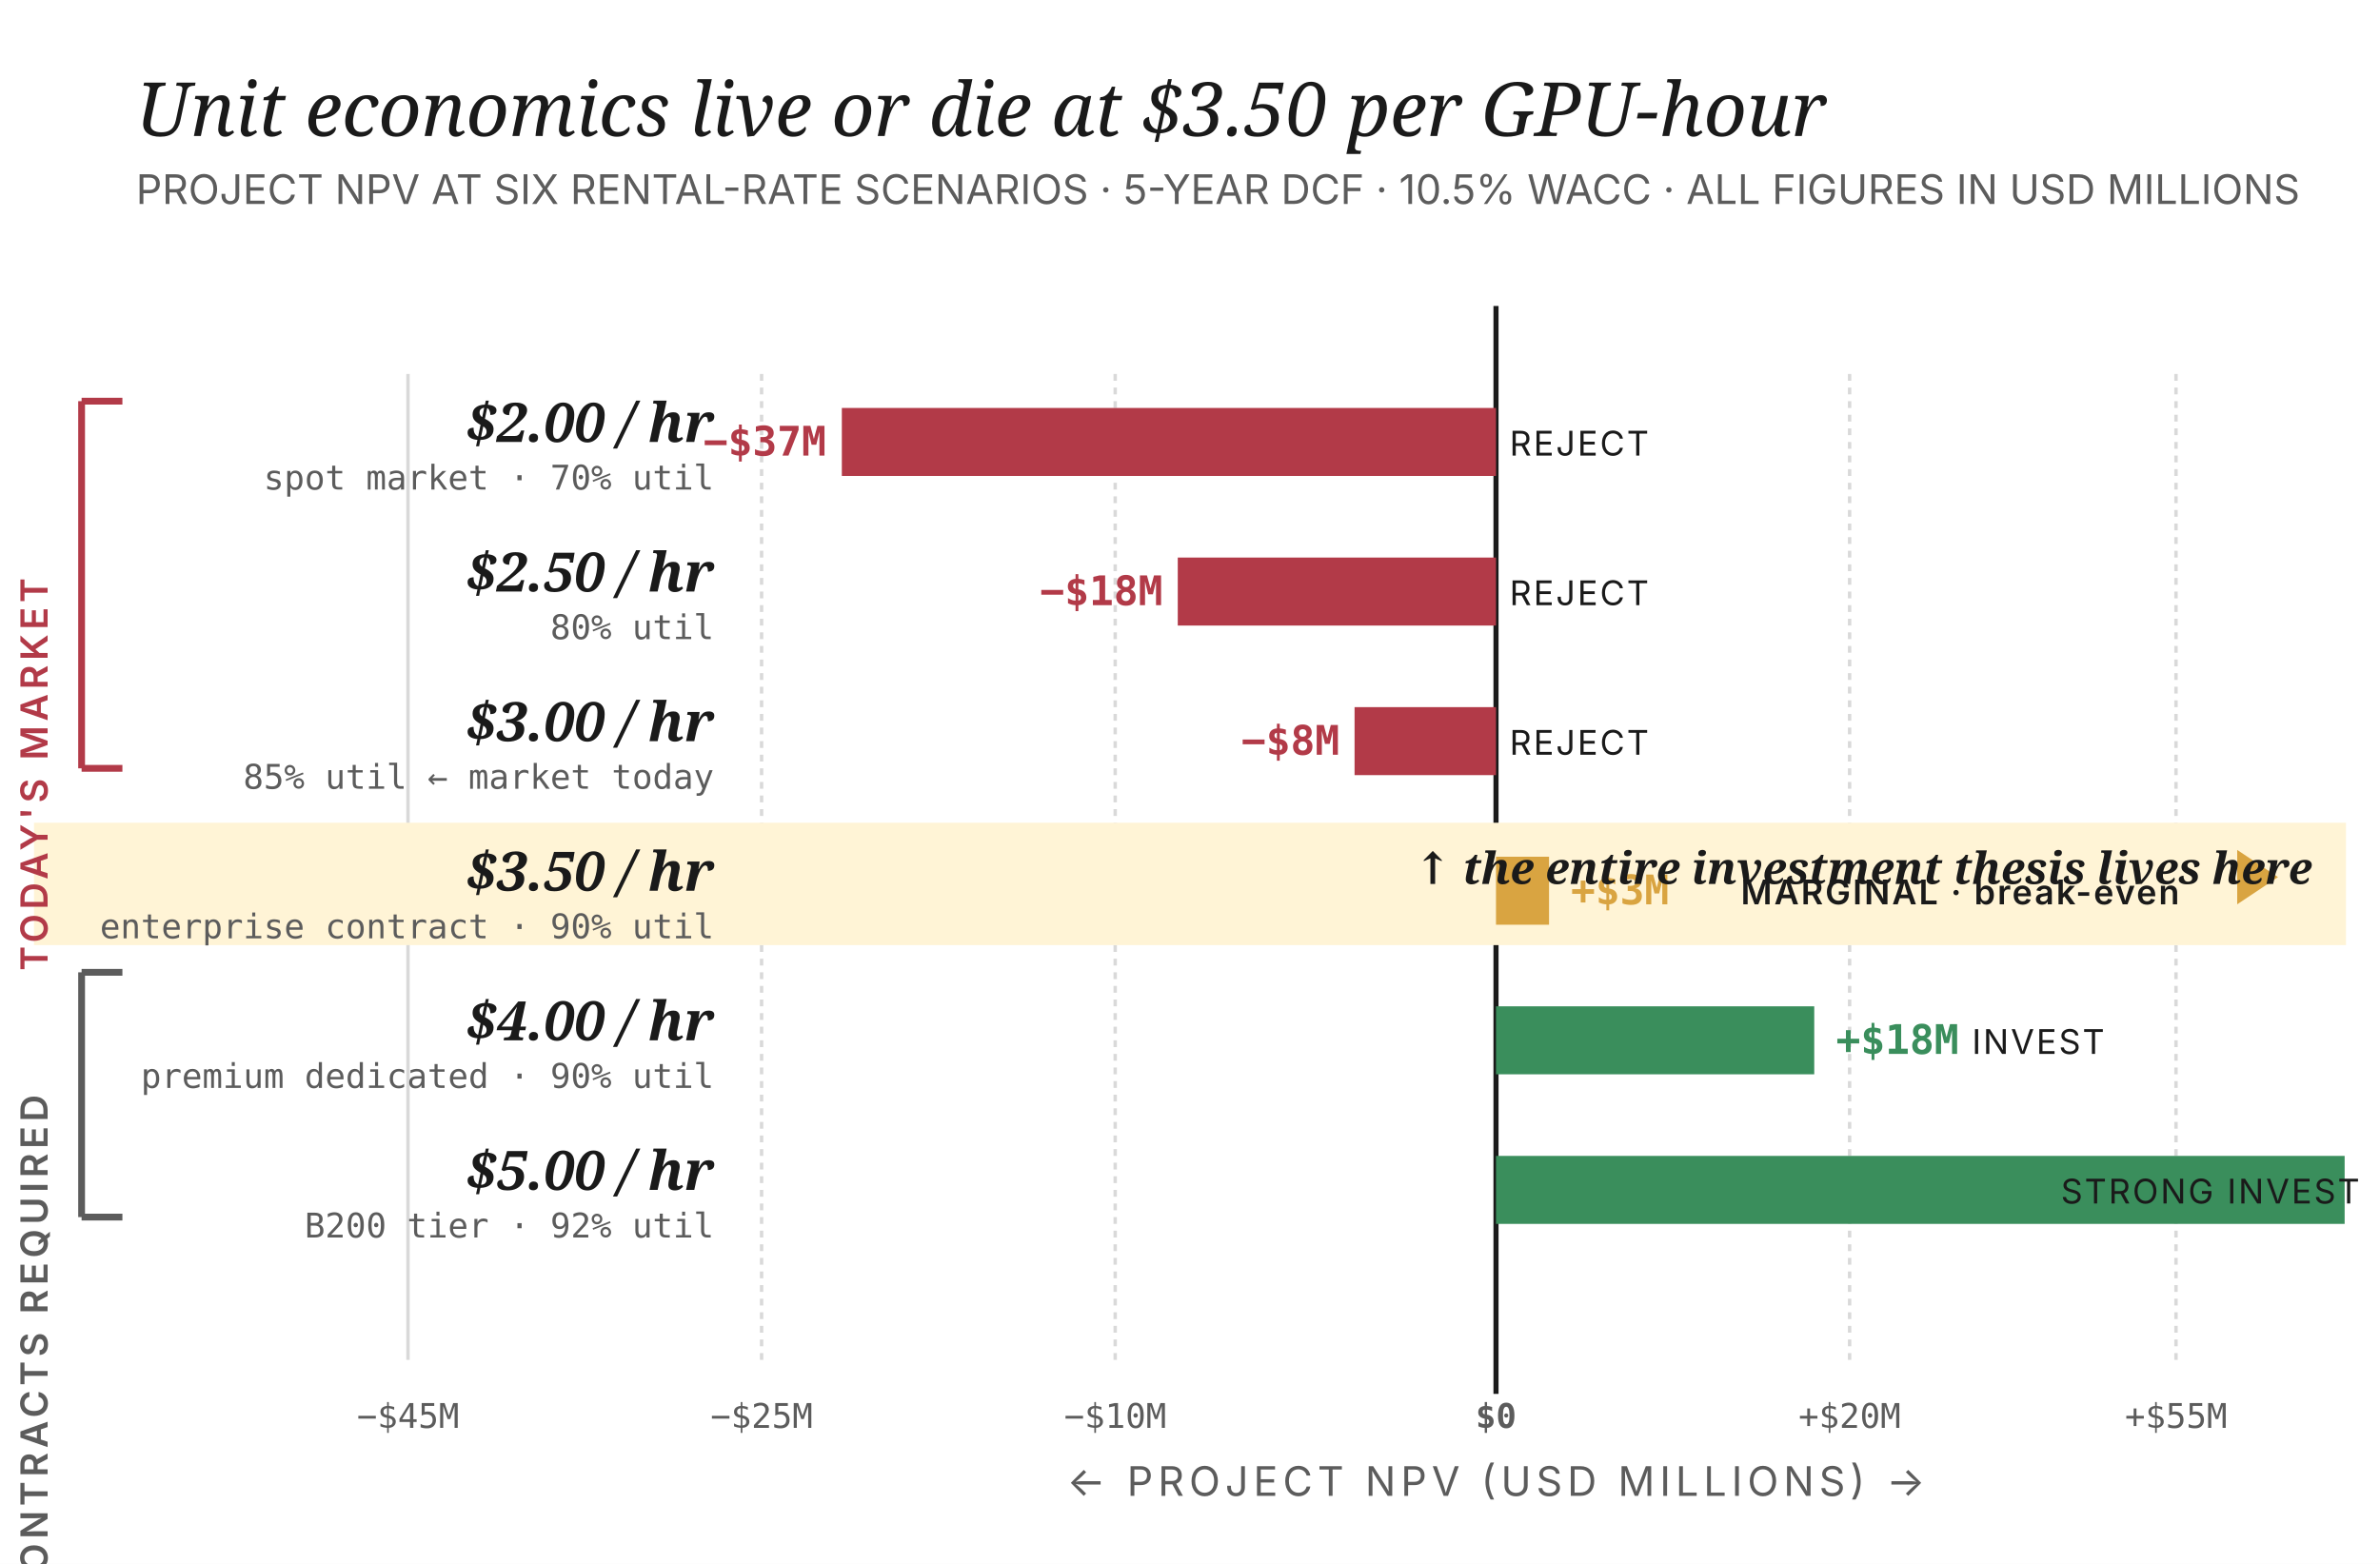
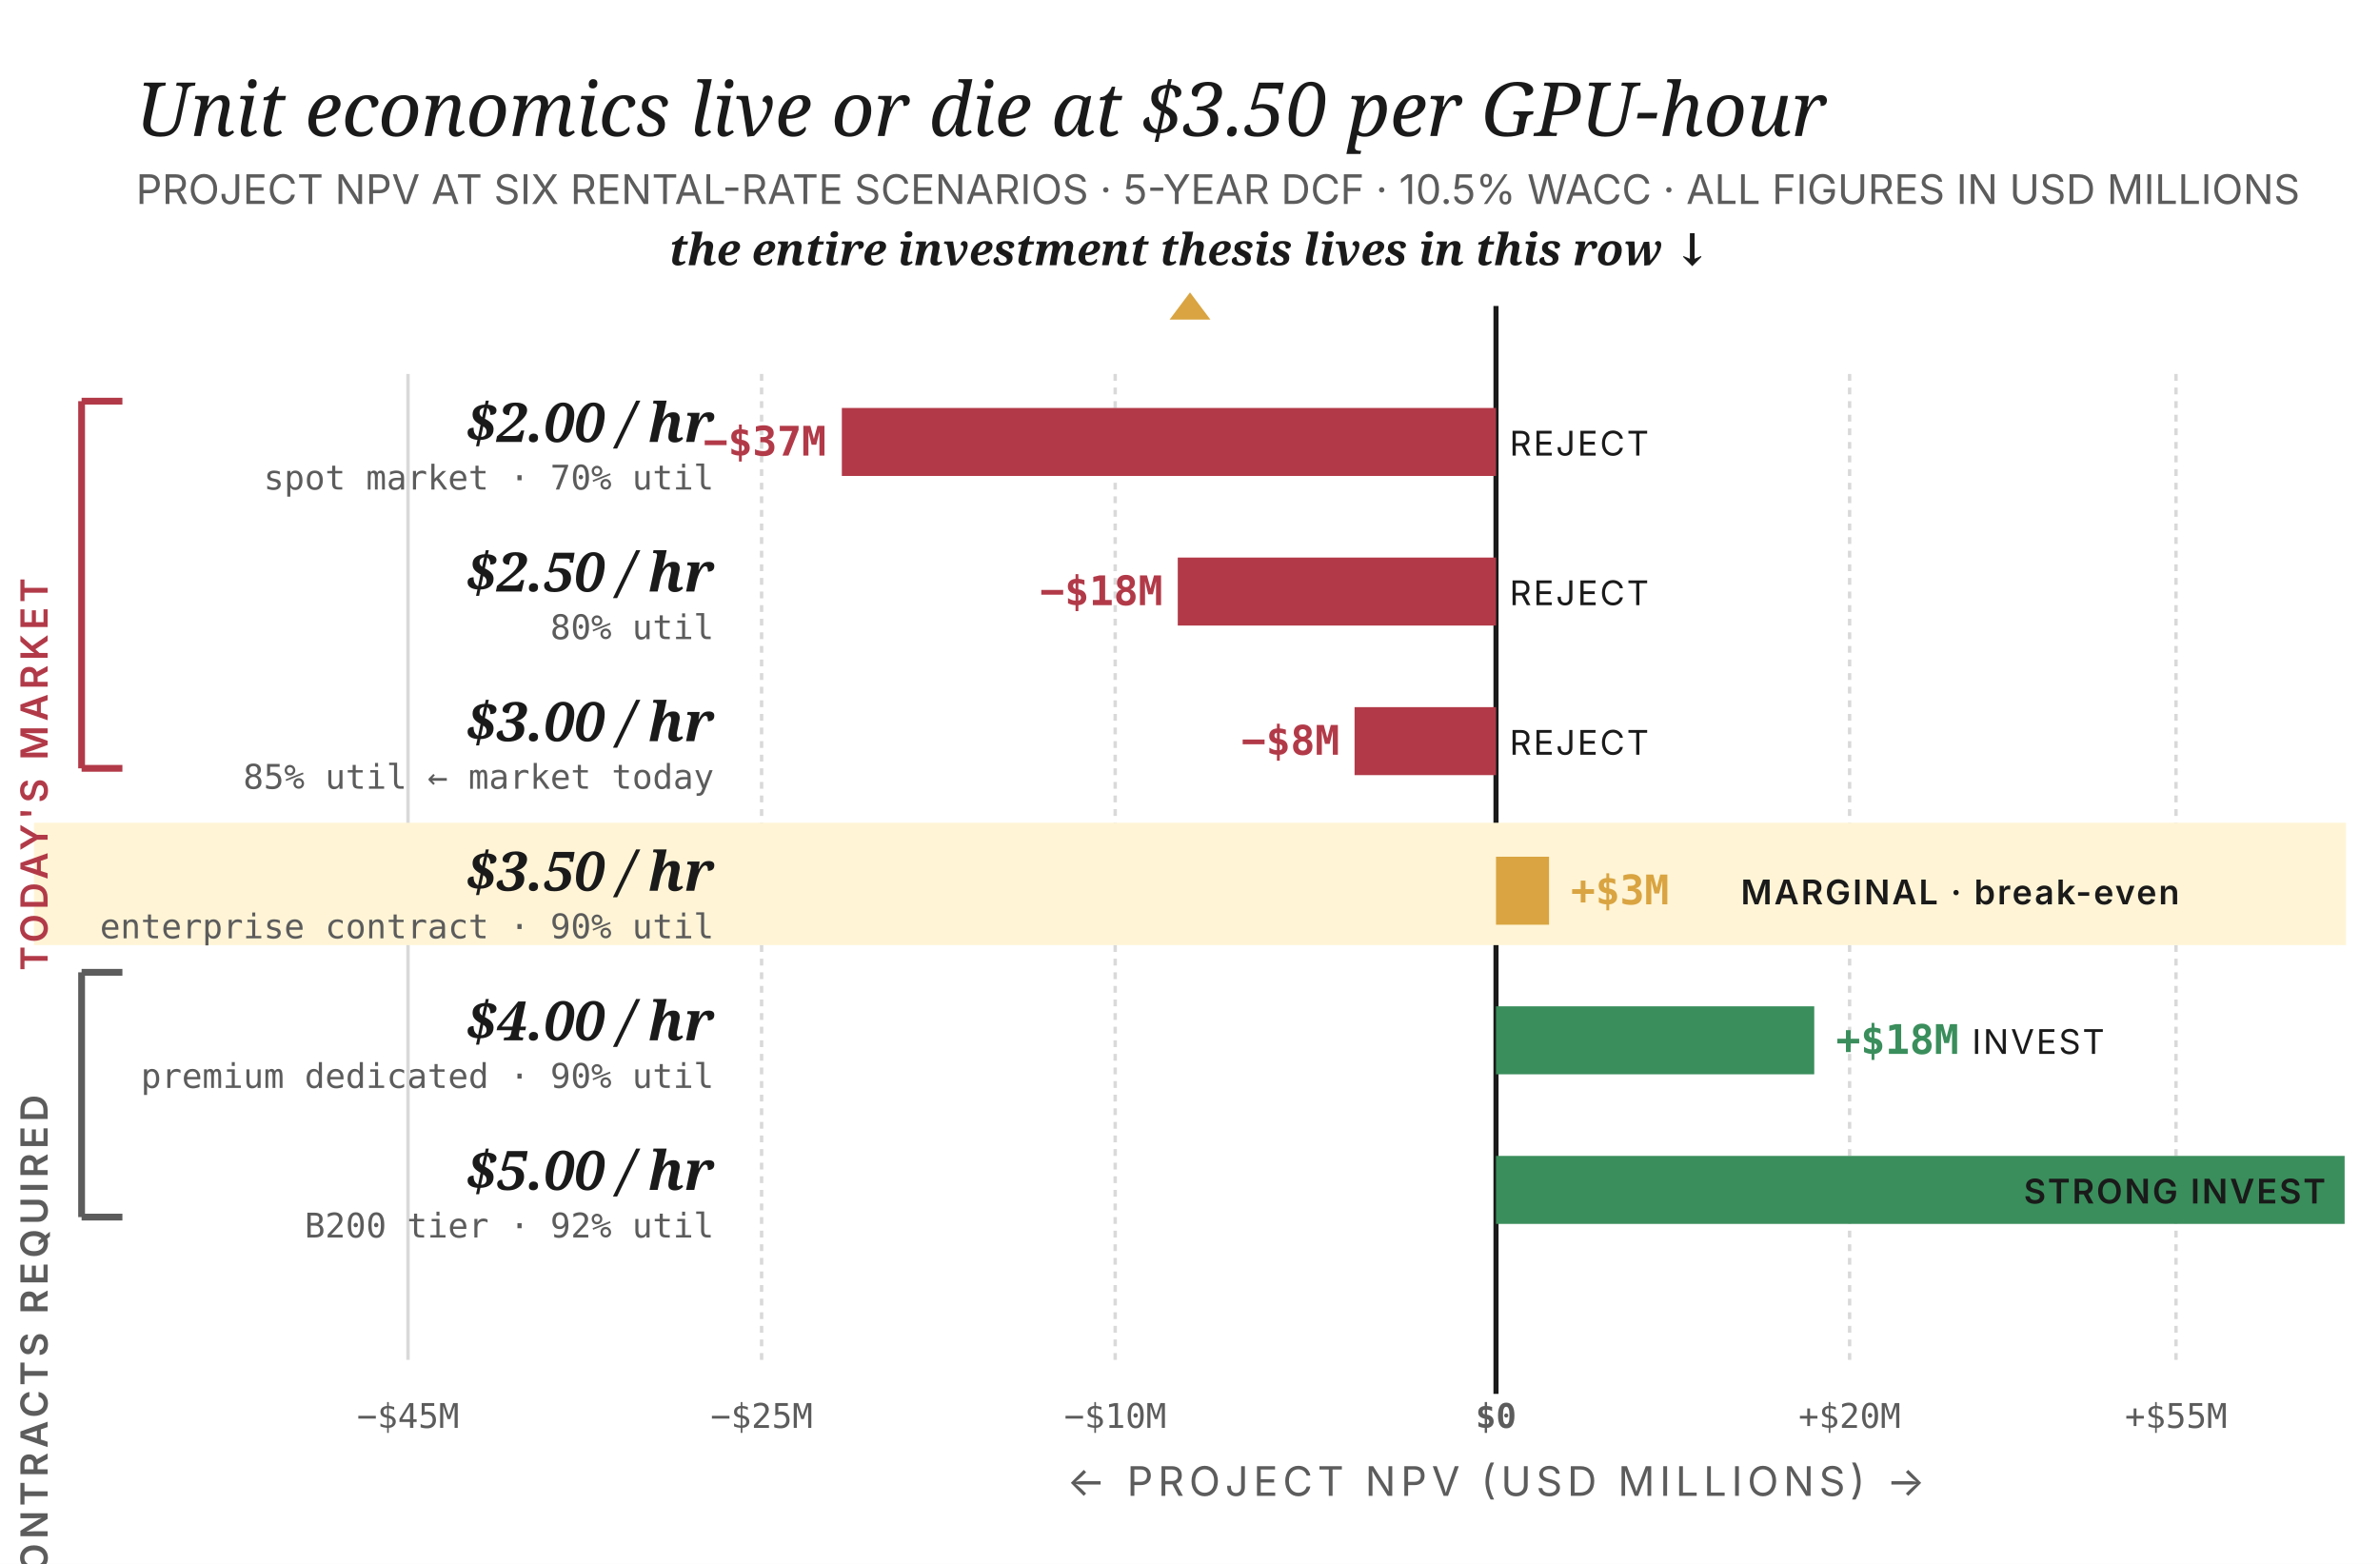
<svg xmlns="http://www.w3.org/2000/svg" viewBox="0 0 700 460" width="700" height="460" role="img" aria-labelledby="t06 d06">
  <style>
    .title{font-family:'Source Serif 4',Georgia,serif;font-style:italic;font-size:22px;fill:#1A1A1A}
    .subtitle{font-family:Inter,system-ui,sans-serif;font-size:12px;fill:#5C5C5C}
    .row-primary{font-family:'Source Serif 4',Georgia,serif;font-style:italic;font-weight:600;font-size:16px;fill:#1A1A1A}
    .row-sub{font-family:'JetBrains Mono',ui-monospace,monospace;font-size:10px;fill:#5C5C5C}
    .axis-tick{font-family:'JetBrains Mono',ui-monospace,monospace;font-size:10px;fill:#5C5C5C}
    .zero-line{stroke:#1A1A1A;stroke-width:1.5}
    .value-label-neg{font-family:'JetBrains Mono',ui-monospace,monospace;font-size:12px;fill:#B23A48;font-weight:600;font-variant-numeric:tabular-nums}
    .value-label-mar{font-family:'JetBrains Mono',ui-monospace,monospace;font-size:12px;fill:#D9A441;font-weight:600;font-variant-numeric:tabular-nums}
    .value-label-pos{font-family:'JetBrains Mono',ui-monospace,monospace;font-size:12px;fill:#3A8E5C;font-weight:600;font-variant-numeric:tabular-nums}
    .bracket-bear{font-family:Inter,system-ui,sans-serif;font-size:11px;fill:#B23A48;font-weight:600;letter-spacing:0.12em}
    .bracket-bull{font-family:Inter,system-ui,sans-serif;font-size:11px;fill:#5C5C5C;font-weight:600;letter-spacing:0.12em}
    .verdict{font-family:Inter,system-ui,sans-serif;font-size:10px;fill:#1A1A1A;letter-spacing:0.06em}
    .thesis-highlight{fill:#FFF4D6}
    .callout-text{font-family:'Source Serif 4',Georgia,serif;font-style:italic;font-size:13px;fill:#1A1A1A}
  </style>
  <rect width="700" height="460" fill="#FFFFFF" />
  <text class="title" x="40" y="40">Unit economics live or die at $3.50 per GPU-hour</text>
  <text class="subtitle" x="40" y="60">PROJECT NPV AT SIX RENTAL-RATE SCENARIOS · 5-YEAR DCF · 10.5% WACC · ALL FIGURES IN USD MILLIONS</text>
  <line x1="120" y1="110" x2="120" y2="400" class="axis-tick" stroke="#D9D9D9" />
  <line x1="224" y1="110" x2="224" y2="400" stroke="#D9D9D9" stroke-dasharray="2 2" />
  <line x1="328" y1="110" x2="328" y2="400" stroke="#D9D9D9" stroke-dasharray="2 2" />
  <line x1="440" y1="90" x2="440" y2="410" class="zero-line" />
  <line x1="544" y1="110" x2="544" y2="400" stroke="#D9D9D9" stroke-dasharray="2 2" />
  <line x1="640" y1="110" x2="640" y2="400" stroke="#D9D9D9" stroke-dasharray="2 2" />
  <text class="axis-tick" x="120" y="420" text-anchor="middle">−$45M</text>
  <text class="axis-tick" x="224" y="420" text-anchor="middle">−$25M</text>
  <text class="axis-tick" x="328" y="420" text-anchor="middle">−$10M</text>
  <text class="axis-tick" x="440" y="420" text-anchor="middle" font-weight="600" fill="#1A1A1A">$0</text>
  <text class="axis-tick" x="544" y="420" text-anchor="middle">+$20M</text>
  <text class="axis-tick" x="640" y="420" text-anchor="middle">+$55M</text>
  <text class="subtitle" x="440" y="440" text-anchor="middle" letter-spacing="0.12em">← PROJECT NPV (USD MILLIONS) →</text>
  <rect class="thesis-highlight" x="10" y="242" width="680" height="36" />
  <g transform="translate(0,110)">
    <text class="row-primary" x="210" y="20" text-anchor="end">$2.00 / hr</text>
    <text class="row-sub" x="210" y="34" text-anchor="end">spot market · 70% util</text>
    <rect x="247.6" y="10" width="192.4" height="20" fill="#B23A48" />
    <text class="value-label-neg" x="243" y="24" text-anchor="end">−$37M</text>
    <text class="verdict" x="444" y="24" fill="#B23A48">REJECT</text>
  </g>
  <g transform="translate(0,154)">
    <text class="row-primary" x="210" y="20" text-anchor="end">$2.50 / hr</text>
    <text class="row-sub" x="210" y="34" text-anchor="end">80% util</text>
    <rect x="346.4" y="10" width="93.6" height="20" fill="#B23A48" />
    <text class="value-label-neg" x="342" y="24" text-anchor="end">−$18M</text>
    <text class="verdict" x="444" y="24" fill="#B23A48">REJECT</text>
  </g>
  <g transform="translate(0,198)">
    <text class="row-primary" x="210" y="20" text-anchor="end">$3.00 / hr</text>
    <text class="row-sub" x="210" y="34" text-anchor="end">85% util  ← market today</text>
    <rect x="398.4" y="10" width="41.6" height="20" fill="#B23A48" />
    <text class="value-label-neg" x="394" y="24" text-anchor="end">−$8M</text>
    <text class="verdict" x="444" y="24" fill="#B23A48">REJECT</text>
  </g>
  <g transform="translate(0,242)">
    <text class="row-primary" x="210" y="20" text-anchor="end" fill="#D9A441">$3.50 / hr</text>
    <text class="row-sub" x="210" y="34" text-anchor="end">enterprise contract · 90% util</text>
    <rect x="440" y="10" width="15.6" height="20" fill="#D9A441" />
    <text class="value-label-mar" x="462" y="24">+$3M</text>
    <text class="verdict" x="512" y="24" fill="#D9A441" font-weight="600">MARGINAL · break-even</text>
  </g>
  <g transform="translate(0,286)">
    <text class="row-primary" x="210" y="20" text-anchor="end">$4.00 / hr</text>
    <text class="row-sub" x="210" y="34" text-anchor="end">premium dedicated · 90% util</text>
    <rect x="440" y="10" width="93.6" height="20" fill="#3A8E5C" />
    <text class="value-label-pos" x="540" y="24">+$18M</text>
    <text class="verdict" x="580" y="24" fill="#3A8E5C">INVEST</text>
  </g>
  <g transform="translate(0,330)">
    <text class="row-primary" x="210" y="20" text-anchor="end">$5.00 / hr</text>
    <text class="row-sub" x="210" y="34" text-anchor="end">B200 tier · 92% util</text>
    <rect x="440" y="10" width="249.6" height="20" fill="#3A8E5C" />
-     <text class="value-label-pos" x="634" y="24" text-anchor="end" fill="#FFFFFF">+$48M</text>
-     <text class="verdict" x="694" y="24" fill="#3A8E5C" text-anchor="end">STRONG INVEST</text>
+     <text class="value-label-pos" x="452" y="24" fill="#FFFFFF">+$48M</text>
+     <text class="verdict" x="684" y="24" fill="#FFFFFF" text-anchor="end" font-weight="600">STRONG INVEST</text>
  </g>
  <g>
    <line x1="24" y1="118" x2="24" y2="226" stroke="#B23A48" stroke-width="2" />
    <line x1="24" y1="118" x2="36" y2="118" stroke="#B23A48" stroke-width="2" />
    <line x1="24" y1="226" x2="36" y2="226" stroke="#B23A48" stroke-width="2" />
    <text class="bracket-bear" x="14" y="170" text-anchor="end" transform="rotate(-90 14 170)">TODAY'S MARKET</text>
  </g>
  <g>
    <line x1="24" y1="286" x2="24" y2="358" stroke="#5C5C5C" stroke-width="2" />
    <line x1="24" y1="286" x2="36" y2="286" stroke="#5C5C5C" stroke-width="2" />
    <line x1="24" y1="358" x2="36" y2="358" stroke="#5C5C5C" stroke-width="2" />
    <text class="bracket-bull" x="14" y="322" text-anchor="end" transform="rotate(-90 14 322)">ENTERPRISE CONTRACTS REQUIRED</text>
  </g>
-   <g transform="translate(670,258)">
-     <path d="M0,0 L-12,-8 L-12,8 Z" fill="#D9A441" />
-   </g>
-   <text class="callout-text" x="680" y="260" text-anchor="end" fill="#D9A441" font-weight="600">
-     ↑ the entire investment thesis lives here
+   <text class="callout-text" x="350" y="78" text-anchor="middle" fill="#D9A441" font-weight="600">
+     the entire investment thesis lives in this row ↓
  </text>
+   <path d="M350,86 L344,94 L356,94 Z" fill="#D9A441" />
</svg>
